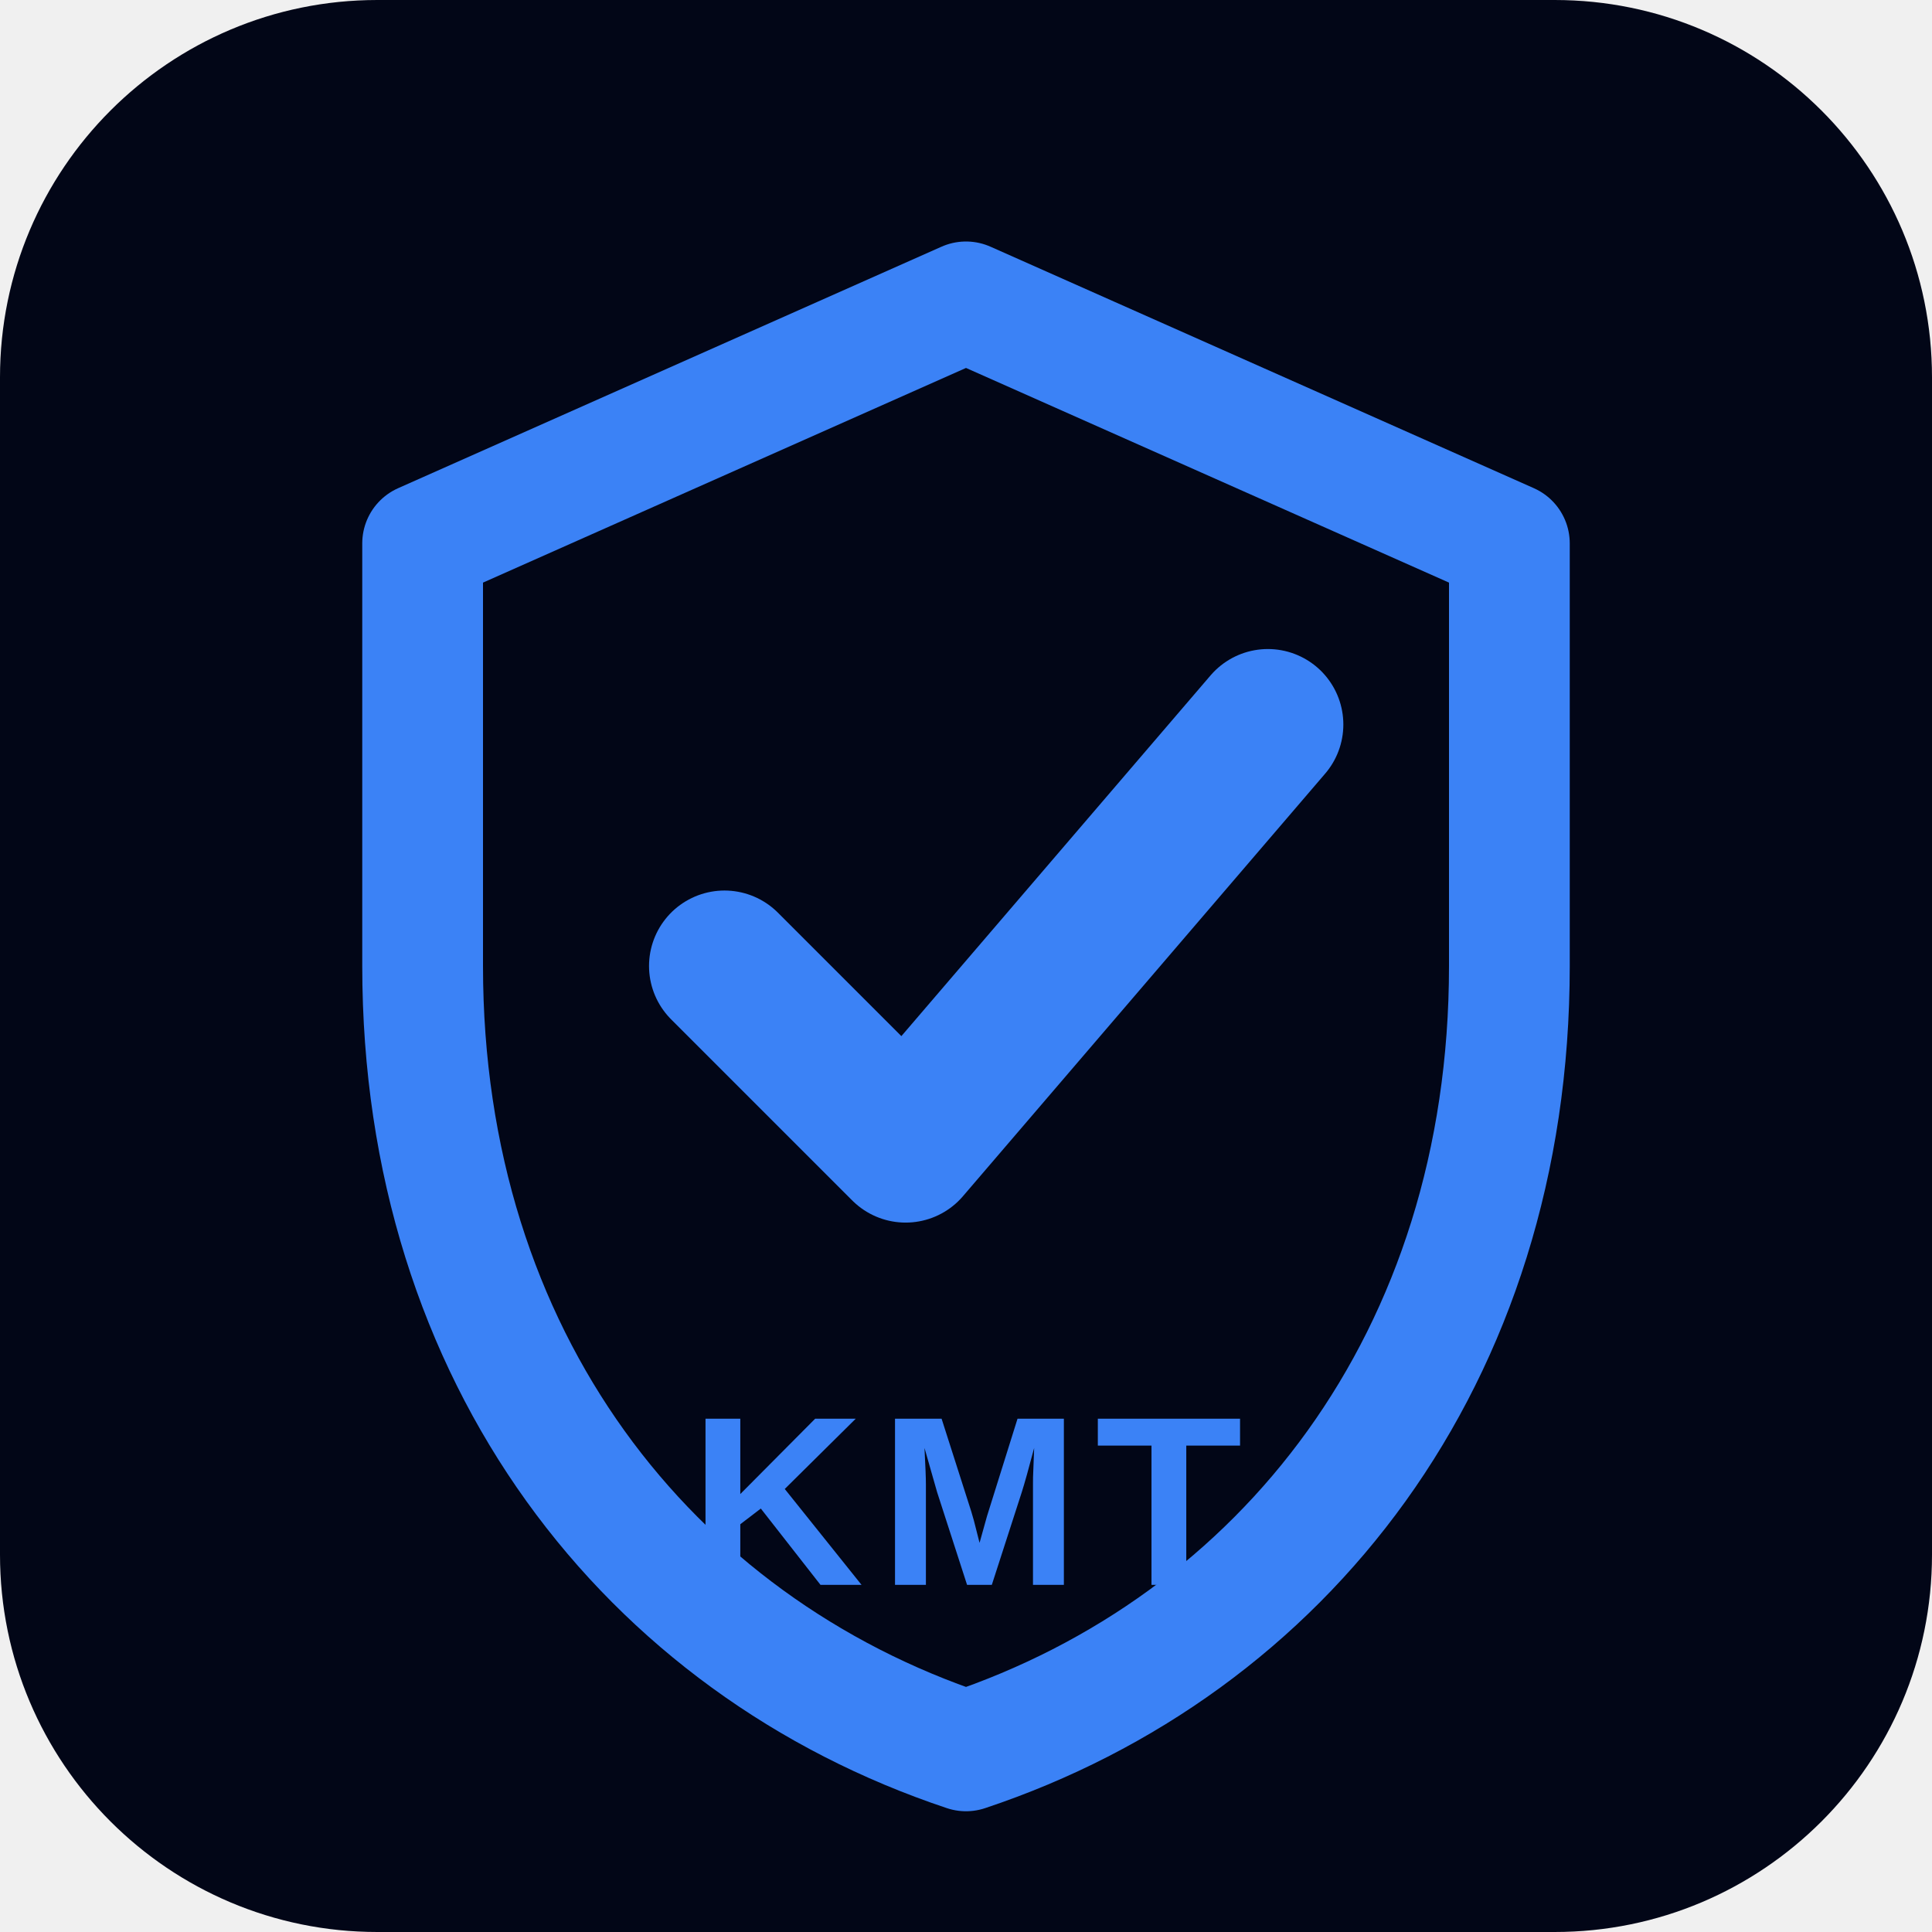
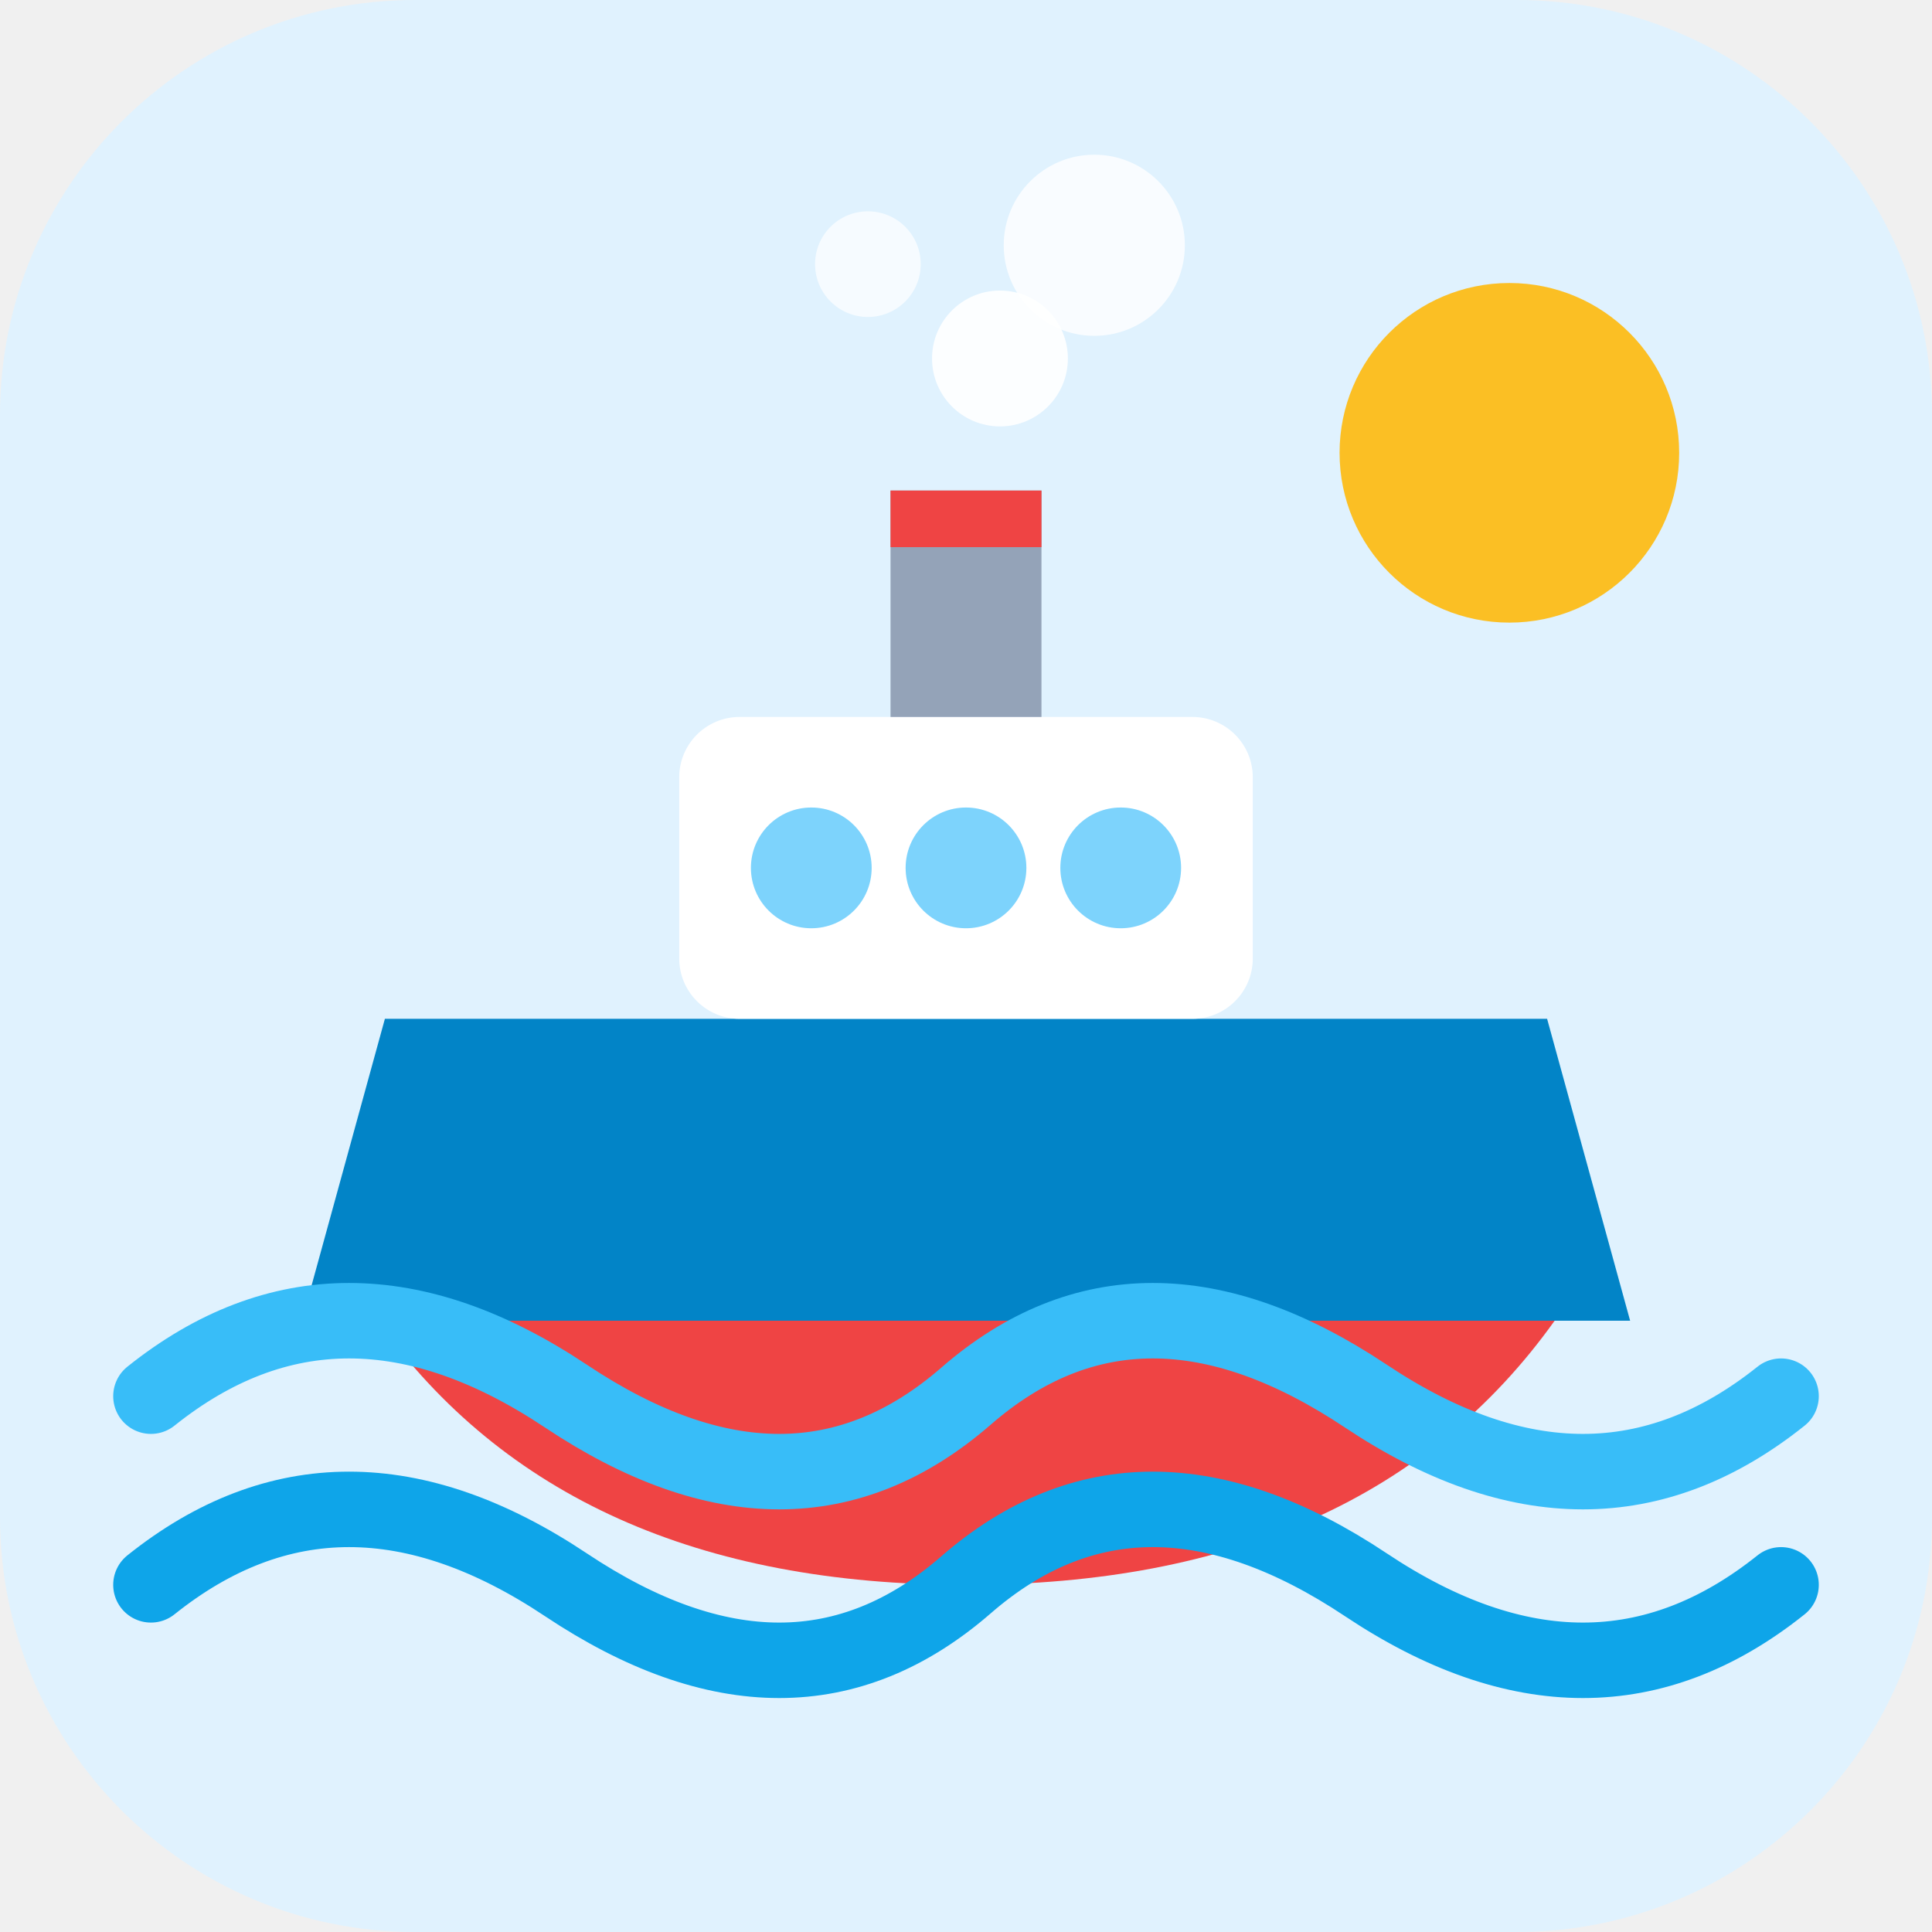
<svg xmlns="http://www.w3.org/2000/svg" viewBox="0 0 512 512">
-   <rect width="512" height="512" rx="100" fill="#020617" />
-   <path d="M256 80 L112 144 V256 C112 360 172 436 256 464 C340 436 400 360 400 256 V144 Z" fill="none" stroke="#3b82f6" stroke-width="32" stroke-linejoin="round" />
-   <path d="M192 256 L240 304 L336 192" fill="none" stroke="#3b82f6" stroke-width="40" stroke-linecap="round" stroke-linejoin="round" />
-   <text x="256" y="420" font-family="Arial, sans-serif" font-size="64" font-weight="900" fill="#3b82f6" text-anchor="middle" letter-spacing="4">KMT</text>
+   <rect width="512" height="512" rx="110" fill="#e0f2fe" />
+   <circle cx="400" cy="120" r="45" fill="#fbbf24" />
+   <path d="M 100 350 Q 150 420 256 420 Q 362 420 412 350 Z" fill="#ef4444" />
+   <path d="M 80 350 L 432 350 L 410 270 L 102 270 Z" fill="#0284c7" />
+   <rect x="180" y="190" width="152" height="80" rx="16" fill="#ffffff" />
+   <circle cx="215" cy="230" r="16" fill="#7dd3fc" />
+   <circle cx="256" cy="230" r="16" fill="#7dd3fc" />
+   <circle cx="297" cy="230" r="16" fill="#7dd3fc" />
+   <path d="M 236 190 L 236 130 L 276 130 L 276 190 Z" fill="#94a3b8" />
+   <rect x="236" y="130" width="40" height="15" fill="#ef4444" />
+   <circle cx="265" cy="95" r="18" fill="#ffffff" opacity="0.9" />
+   <circle cx="290" cy="65" r="24" fill="#ffffff" opacity="0.8" />
+   <circle cx="230" cy="70" r="14" fill="#ffffff" opacity="0.7" />
+   <path d="M 40 370 Q 90 330 150 370 T 256 370 T 362 370 T 472 370" fill="none" stroke="#38bdf8" stroke-width="20" stroke-linecap="round" />
+   <path d="M 40 420 Q 90 380 150 420 T 256 420 T 362 420 T 472 420" fill="none" stroke="#0ea5e9" stroke-width="20" stroke-linecap="round" />
</svg>
